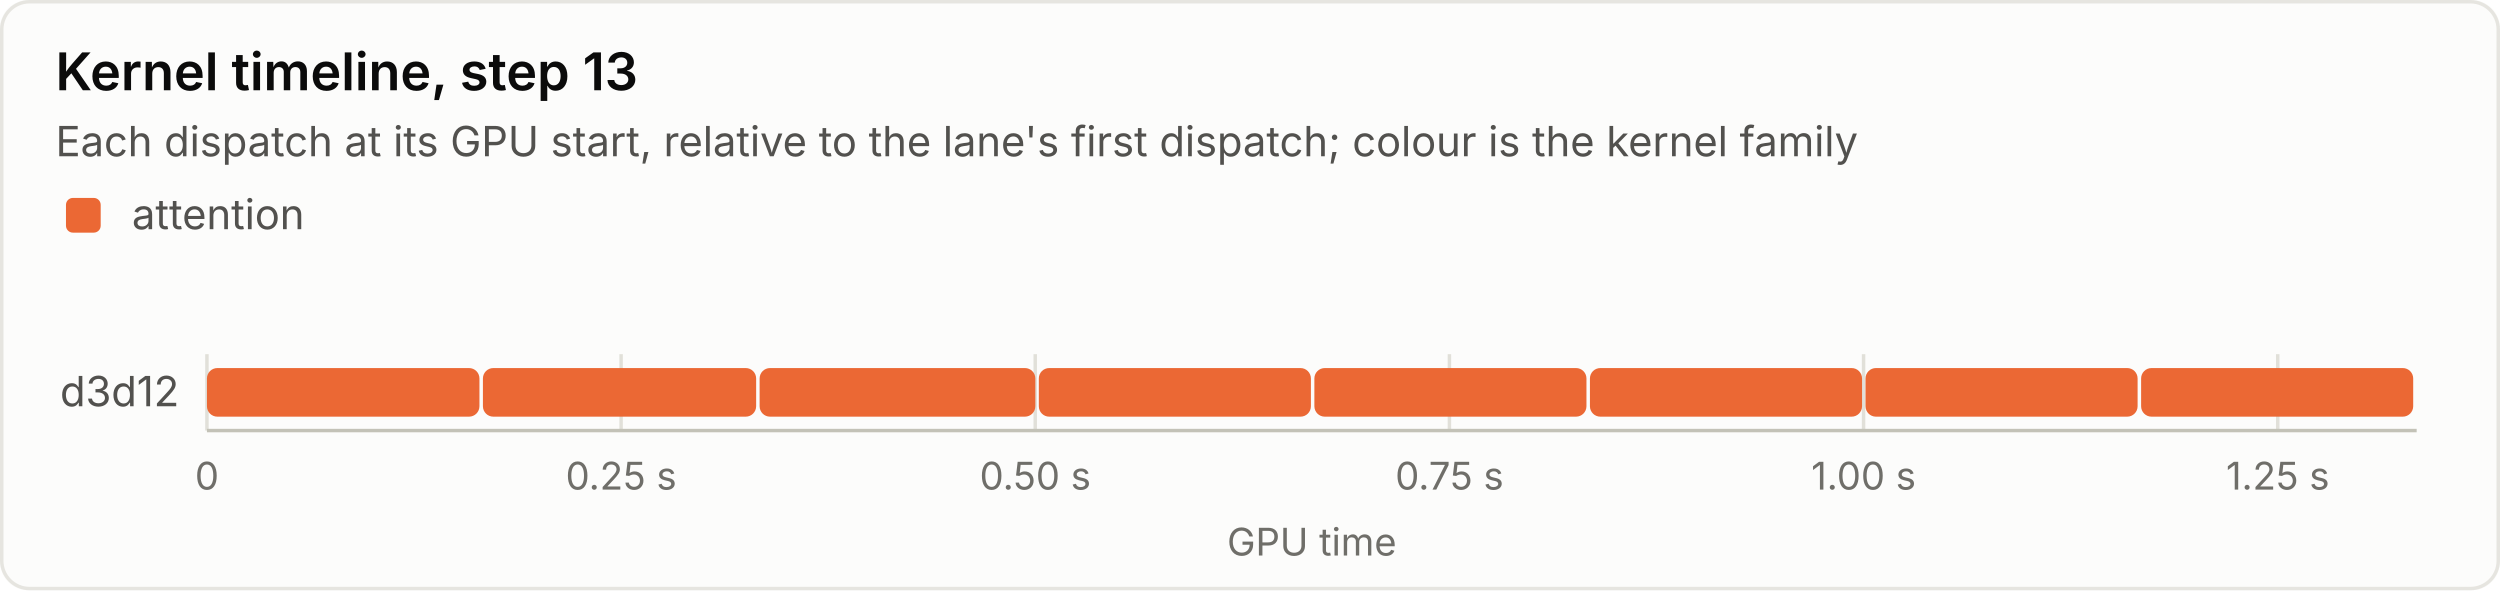
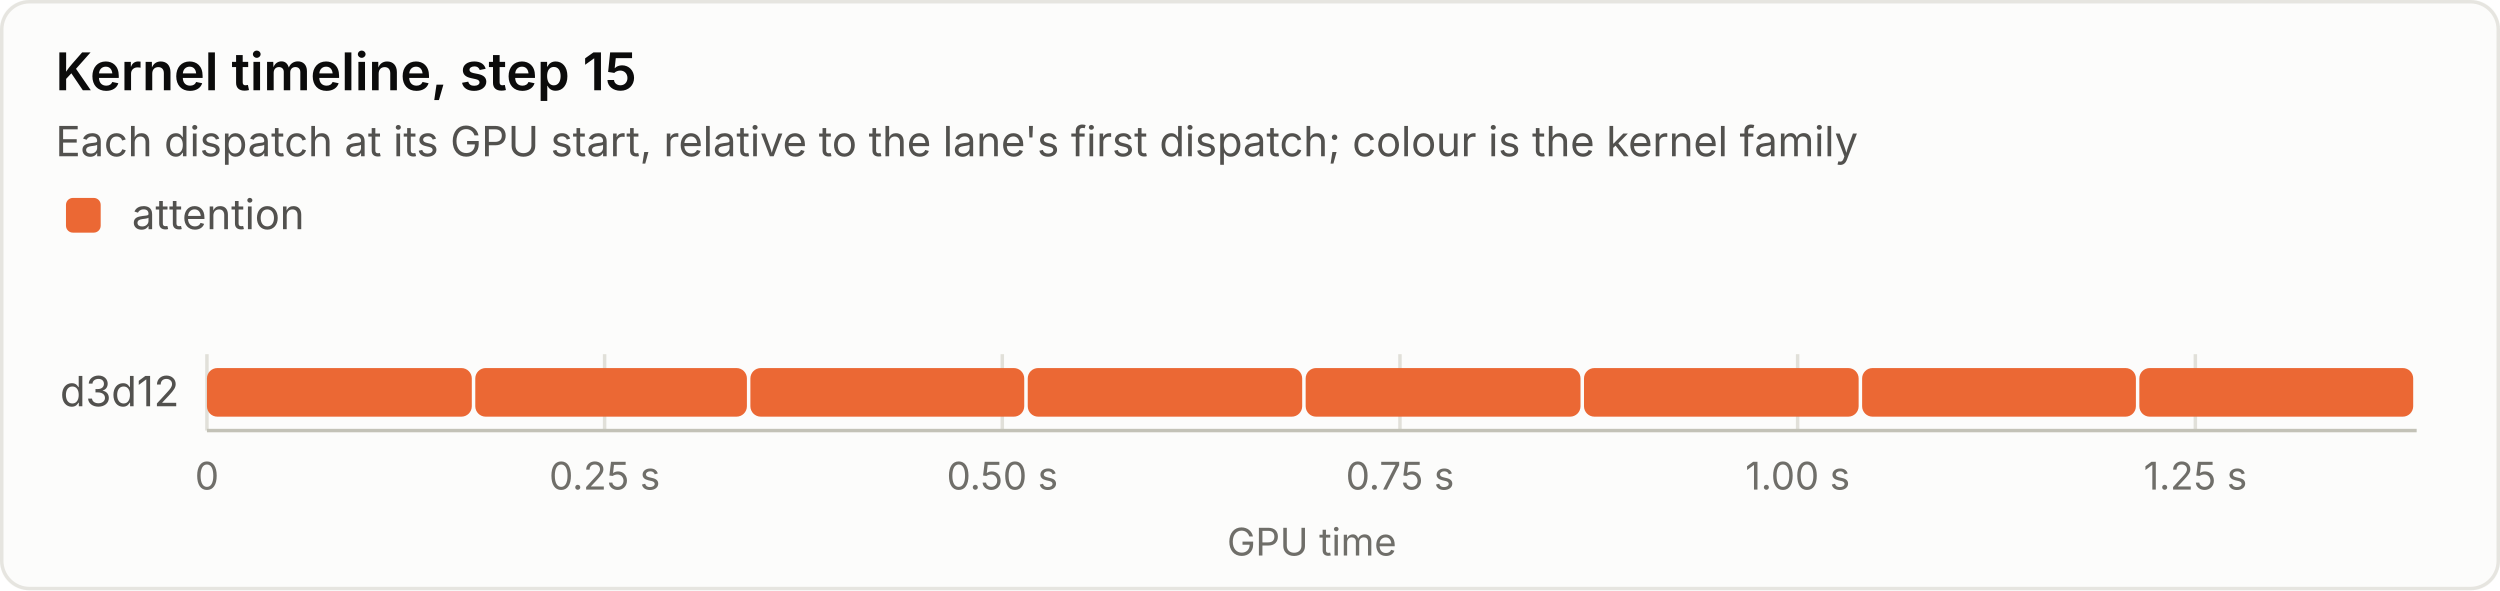
<svg xmlns="http://www.w3.org/2000/svg" width="720" height="170" viewBox="0 0 720 170" role="img" aria-labelledby="kernels-timeline-title kernels-timeline-desc">
  <style>text{font-family:system-ui,-apple-system,'Segoe UI',sans-serif}.line{fill:none;stroke-width:2;stroke-linejoin:round;stroke-linecap:round}.bg{fill:#fcfcfb}.frame{fill:none;stroke:#e6e5e0}.t1{fill:#0b0b0b}.t2{fill:#52514e}.t3{fill:#6f6e69}.grid{stroke:#e1e0d9}.axis{stroke:#c3c2b7}.ref{stroke:#52514e}.band{fill:#f0efec}.ring{stroke:#fcfcfb}.gap{stroke:#fcfcfb}.qx{fill:#f0efec}.qz{fill:#fcfcfb;stroke:#52514e}.emph{stroke:#52514e}.fn{fill:#a3a29c}.sn{stroke:#a3a29c}.f0{fill:#2a78d6}.s0{stroke:#2a78d6}.f1{fill:#eb6834}.s1{stroke:#eb6834}.f2{fill:#1baf7a}.s2{stroke:#1baf7a}.f3{fill:#eda100}.s3{stroke:#eda100}.f4{fill:#e87ba4}.s4{stroke:#e87ba4}.f5{fill:#008300}.s5{stroke:#008300}.f6{fill:#6250d6}.s6{stroke:#6250d6}.f7{fill:#e34948}.s7{stroke:#e34948}.q0{fill:#cde2fb}.q1{fill:#b7d3f6}.q2{fill:#9ec5f4}.q3{fill:#86b6ef}.q4{fill:#6da7ec}.q5{fill:#5598e7}.q6{fill:#3987e5}.q7{fill:#2a78d6}.q8{fill:#256abf}.q9{fill:#1c5cab}.q10{fill:#184f95}.q11{fill:#104281}.q12{fill:#0d366b}.fgood{fill:#0ca30c}.sgood{stroke:#0ca30c}.fwarn{fill:#fab219}.swarn{stroke:#fab219}.fserious{fill:#ec835a}.sserious{stroke:#ec835a}.fcrit{fill:#d03b3b}.scrit{stroke:#d03b3b}@media (prefers-color-scheme:dark){.bg{fill:#1a1a19}.frame{fill:none;stroke:#2c2c2a}.t1{fill:#f0efec}.t2{fill:#c3c2b7}.t3{fill:#898781}.grid{stroke:#2c2c2a}.axis{stroke:#383835}.ref{stroke:#c3c2b7}.band{fill:#242423}.ring{stroke:#1a1a19}.gap{stroke:#1a1a19}.qx{fill:#242423}.qz{fill:#1a1a19;stroke:#c3c2b7}.emph{stroke:#c3c2b7}.fn{fill:#6f6e69}.sn{stroke:#6f6e69}.f0{fill:#3987e5}.s0{stroke:#3987e5}.f1{fill:#d95926}.s1{stroke:#d95926}.f2{fill:#199e70}.s2{stroke:#199e70}.f3{fill:#c98500}.s3{stroke:#c98500}.f4{fill:#d55181}.s4{stroke:#d55181}.f5{fill:#008300}.s5{stroke:#008300}.f6{fill:#9085e9}.s6{stroke:#9085e9}.f7{fill:#e66767}.s7{stroke:#e66767}.q0{fill:#0d366b}.q1{fill:#104281}.q2{fill:#184f95}.q3{fill:#1c5cab}.q4{fill:#256abf}.q5{fill:#2a78d6}.q6{fill:#3987e5}.q7{fill:#5598e7}.q8{fill:#6da7ec}.q9{fill:#86b6ef}.q10{fill:#9ec5f4}.q11{fill:#b7d3f6}.q12{fill:#cde2fb}}</style>
  <rect class="bg" x="0" y="0" width="720" height="170" rx="8" />
  <rect class="frame" x="0.5" y="0.5" width="719" height="169" rx="8" />
-   <text class="t1" x="16" y="26" font-size="15" font-weight="600">Kernel timeline, step 13</text>
+   <text class="t1" x="16" y="26" font-size="15" font-weight="600">Kernel timeline, step 15</text>
  <text class="t2" x="16" y="45" font-size="12">Each dispatch at its GPU start, relative to the lane's first dispatch; colour is the kernel family</text>
  <rect class="f1" x="19" y="57" width="10" height="10" rx="2" />
  <text class="t2" x="38" y="66" font-size="12">attention</text>
  <line class="grid" x1="59.6" y1="102" x2="59.6" y2="124" stroke-width="1" />
-   <line class="grid" x1="178.88" y1="102" x2="178.88" y2="124" stroke-width="1" />
-   <line class="grid" x1="298.15" y1="102" x2="298.15" y2="124" stroke-width="1" />
-   <line class="grid" x1="417.43" y1="102" x2="417.43" y2="124" stroke-width="1" />
-   <line class="grid" x1="536.71" y1="102" x2="536.71" y2="124" stroke-width="1" />
-   <line class="grid" x1="655.99" y1="102" x2="655.99" y2="124" stroke-width="1" />
+   <line class="grid" x1="174.13" y1="102" x2="174.13" y2="124" stroke-width="1" />
+   <line class="grid" x1="288.66" y1="102" x2="288.66" y2="124" stroke-width="1" />
+   <line class="grid" x1="403.19" y1="102" x2="403.19" y2="124" stroke-width="1" />
+   <line class="grid" x1="517.72" y1="102" x2="517.72" y2="124" stroke-width="1" />
+   <line class="grid" x1="632.26" y1="102" x2="632.26" y2="124" stroke-width="1" />
  <text class="t2" x="51.6" y="117" font-size="12" text-anchor="end">d3d12</text>
-   <rect class="f1" x="59.6" y="106" width="78.48" height="14" rx="3" />
-   <rect class="f1" x="139.08" y="106" width="78.69" height="14" rx="3" />
-   <rect class="f1" x="218.77" y="106" width="79.41" height="14" rx="3" />
-   <rect class="f1" x="299.18" y="106" width="78.36" height="14" rx="3" />
-   <rect class="f1" x="378.54" y="106" width="78.36" height="14" rx="3" />
-   <rect class="f1" x="457.9" y="106" width="78.37" height="14" rx="3" />
-   <rect class="f1" x="537.27" y="106" width="78.36" height="14" rx="3" />
-   <rect class="f1" x="616.64" y="106" width="78.36" height="14" rx="3" />
+   <rect class="f1" x="59.6" y="106" width="76.28" height="14" rx="3" />
+   <rect class="f1" x="136.88" y="106" width="78.23" height="14" rx="3" />
+   <rect class="f1" x="216.11" y="106" width="78.87" height="14" rx="3" />
+   <rect class="f1" x="295.99" y="106" width="79.04" height="14" rx="3" />
+   <rect class="f1" x="376.03" y="106" width="79.16" height="14" rx="3" />
+   <rect class="f1" x="456.19" y="106" width="79.1" height="14" rx="3" />
+   <rect class="f1" x="536.29" y="106" width="78.85" height="14" rx="3" />
+   <rect class="f1" x="616.13" y="106" width="78.87" height="14" rx="3" />
  <text class="t3" x="59.6" y="141" font-size="11" text-anchor="middle">0</text>
-   <text class="t3" x="178.88" y="141" font-size="11" text-anchor="middle">0.25 s</text>
-   <text class="t3" x="298.15" y="141" font-size="11" text-anchor="middle">0.50 s</text>
-   <text class="t3" x="417.43" y="141" font-size="11" text-anchor="middle">0.75 s</text>
-   <text class="t3" x="536.71" y="141" font-size="11" text-anchor="middle">1.00 s</text>
-   <text class="t3" x="655.99" y="141" font-size="11" text-anchor="middle">1.25 s</text>
+   <text class="t3" x="174.13" y="141" font-size="11" text-anchor="middle">0.25 s</text>
+   <text class="t3" x="288.66" y="141" font-size="11" text-anchor="middle">0.50 s</text>
+   <text class="t3" x="403.19" y="141" font-size="11" text-anchor="middle">0.75 s</text>
+   <text class="t3" x="517.72" y="141" font-size="11" text-anchor="middle">1.00 s</text>
+   <text class="t3" x="632.26" y="141" font-size="11" text-anchor="middle">1.25 s</text>
  <line class="axis" x1="59.6" y1="124" x2="696" y2="124" stroke-width="1" />
  <text class="t3" x="377.8" y="160" font-size="11" text-anchor="middle">GPU time</text>
</svg>
